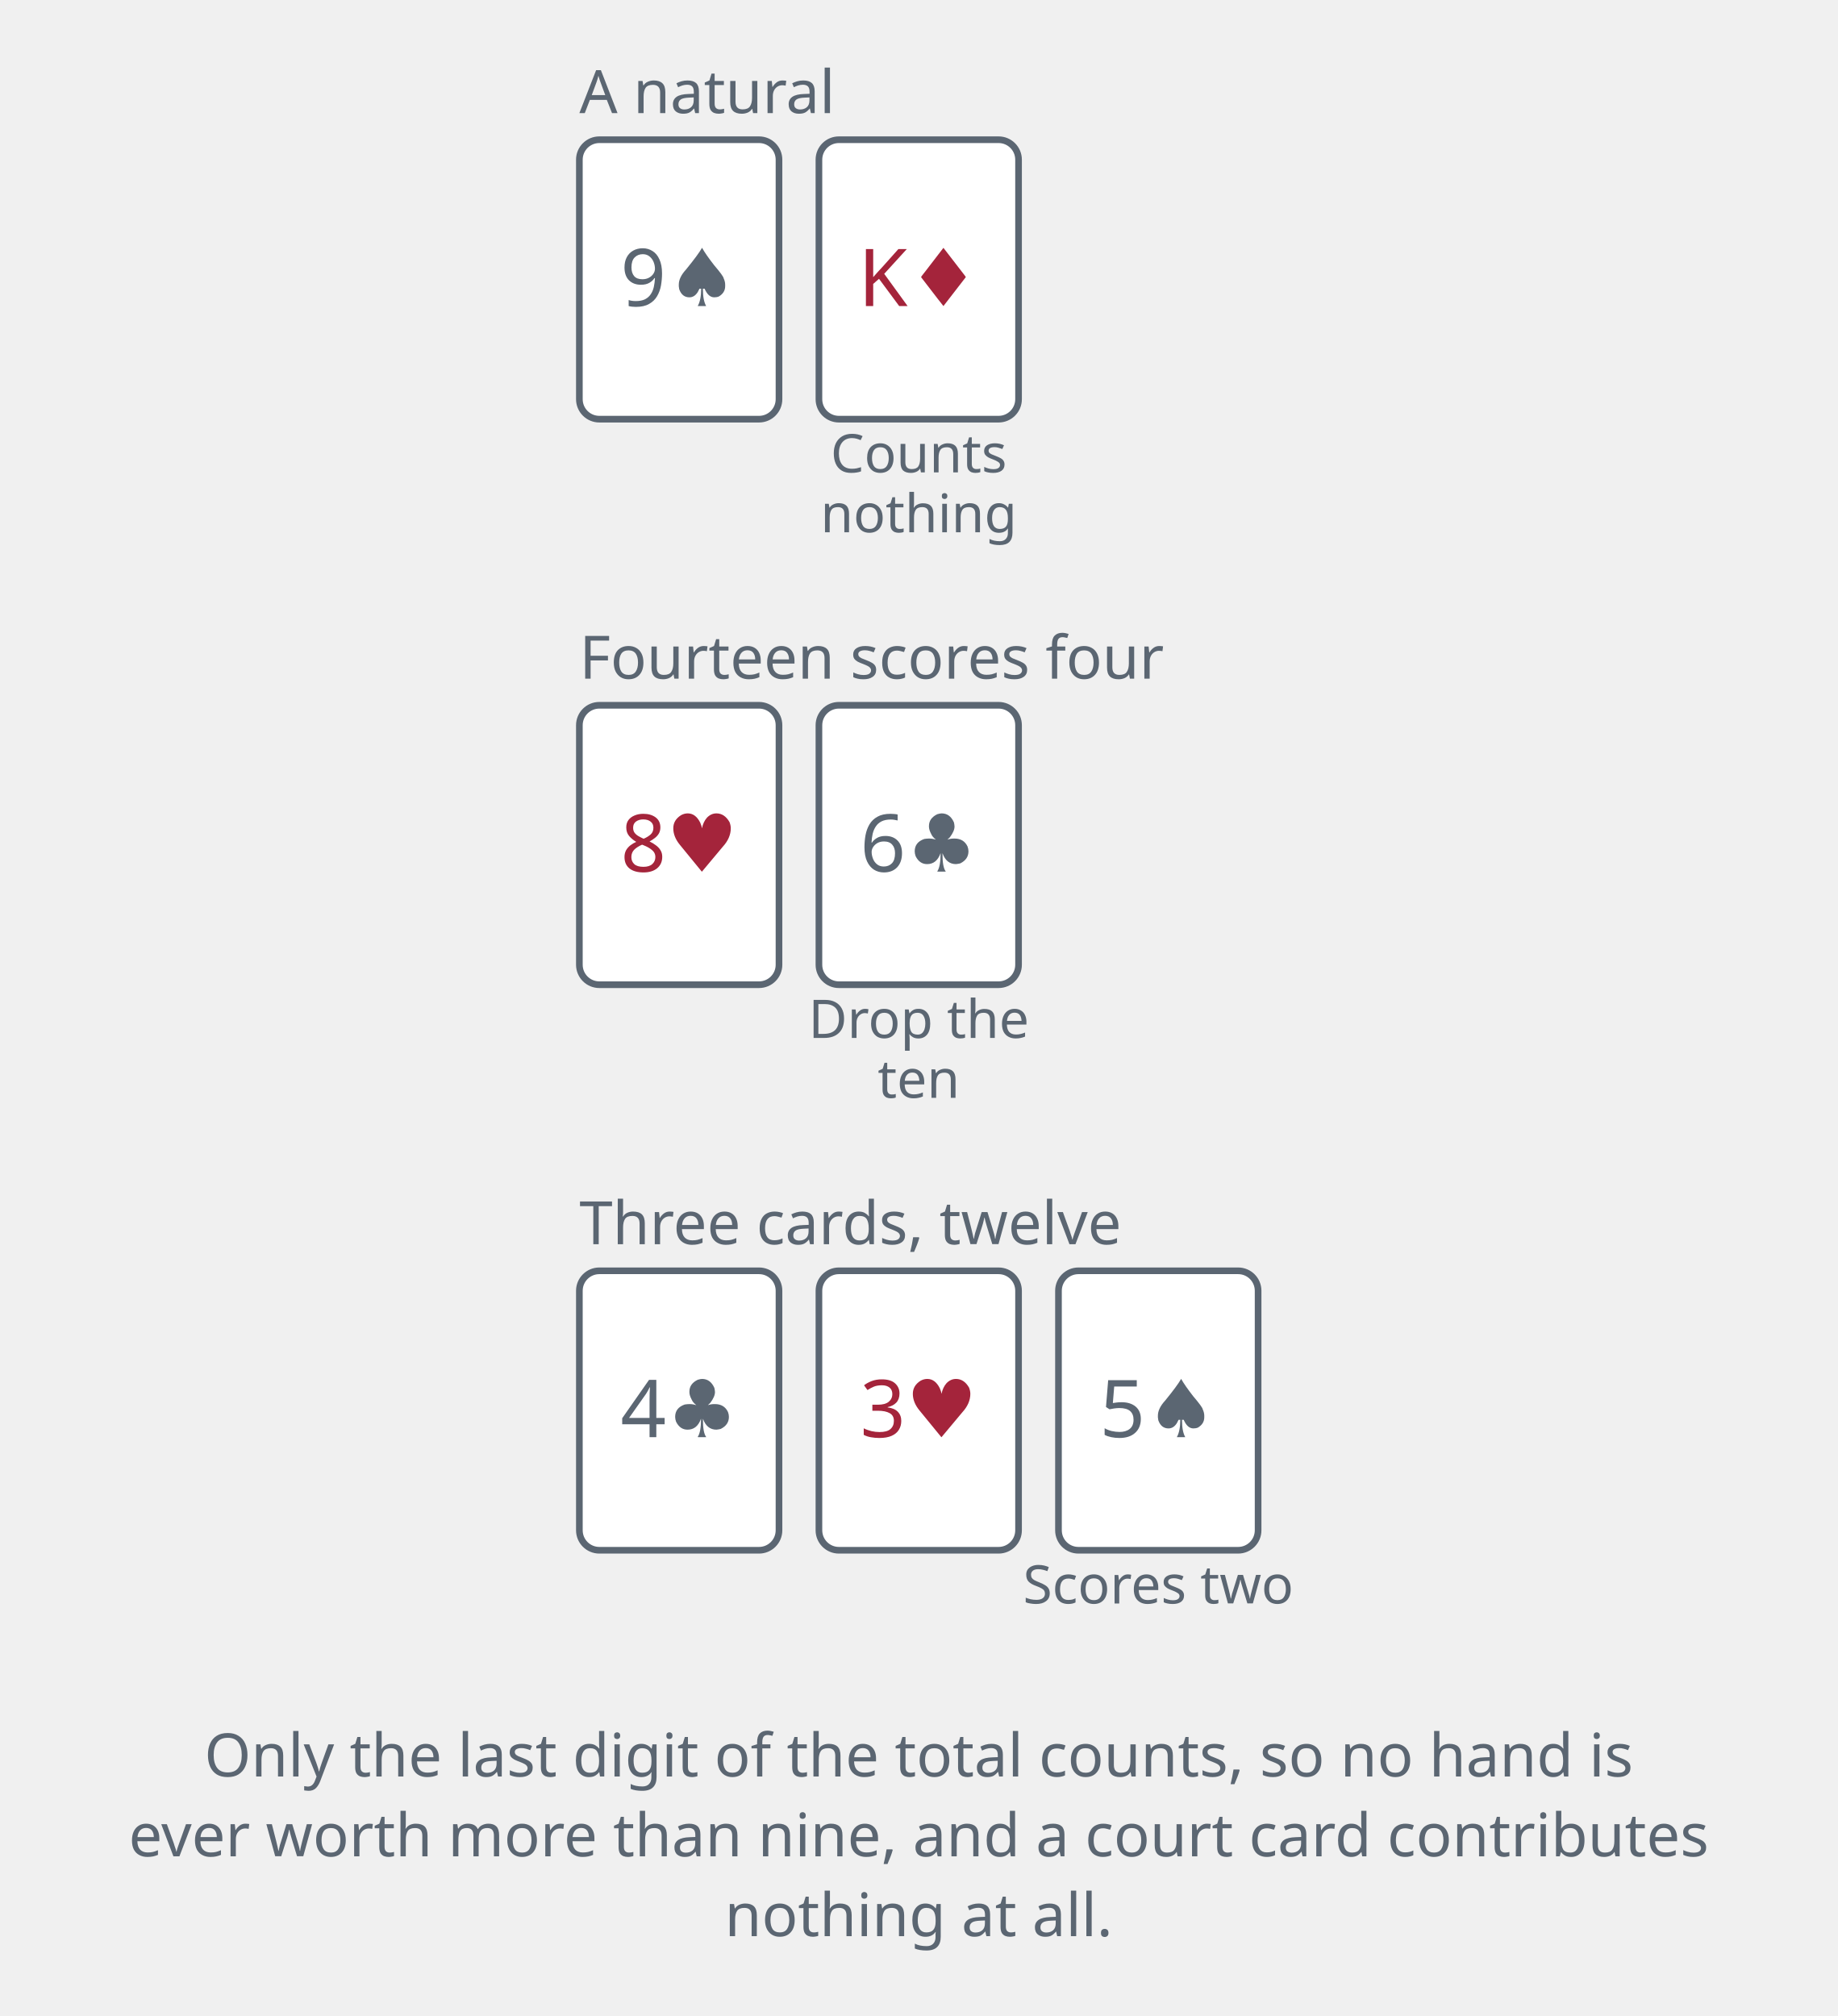
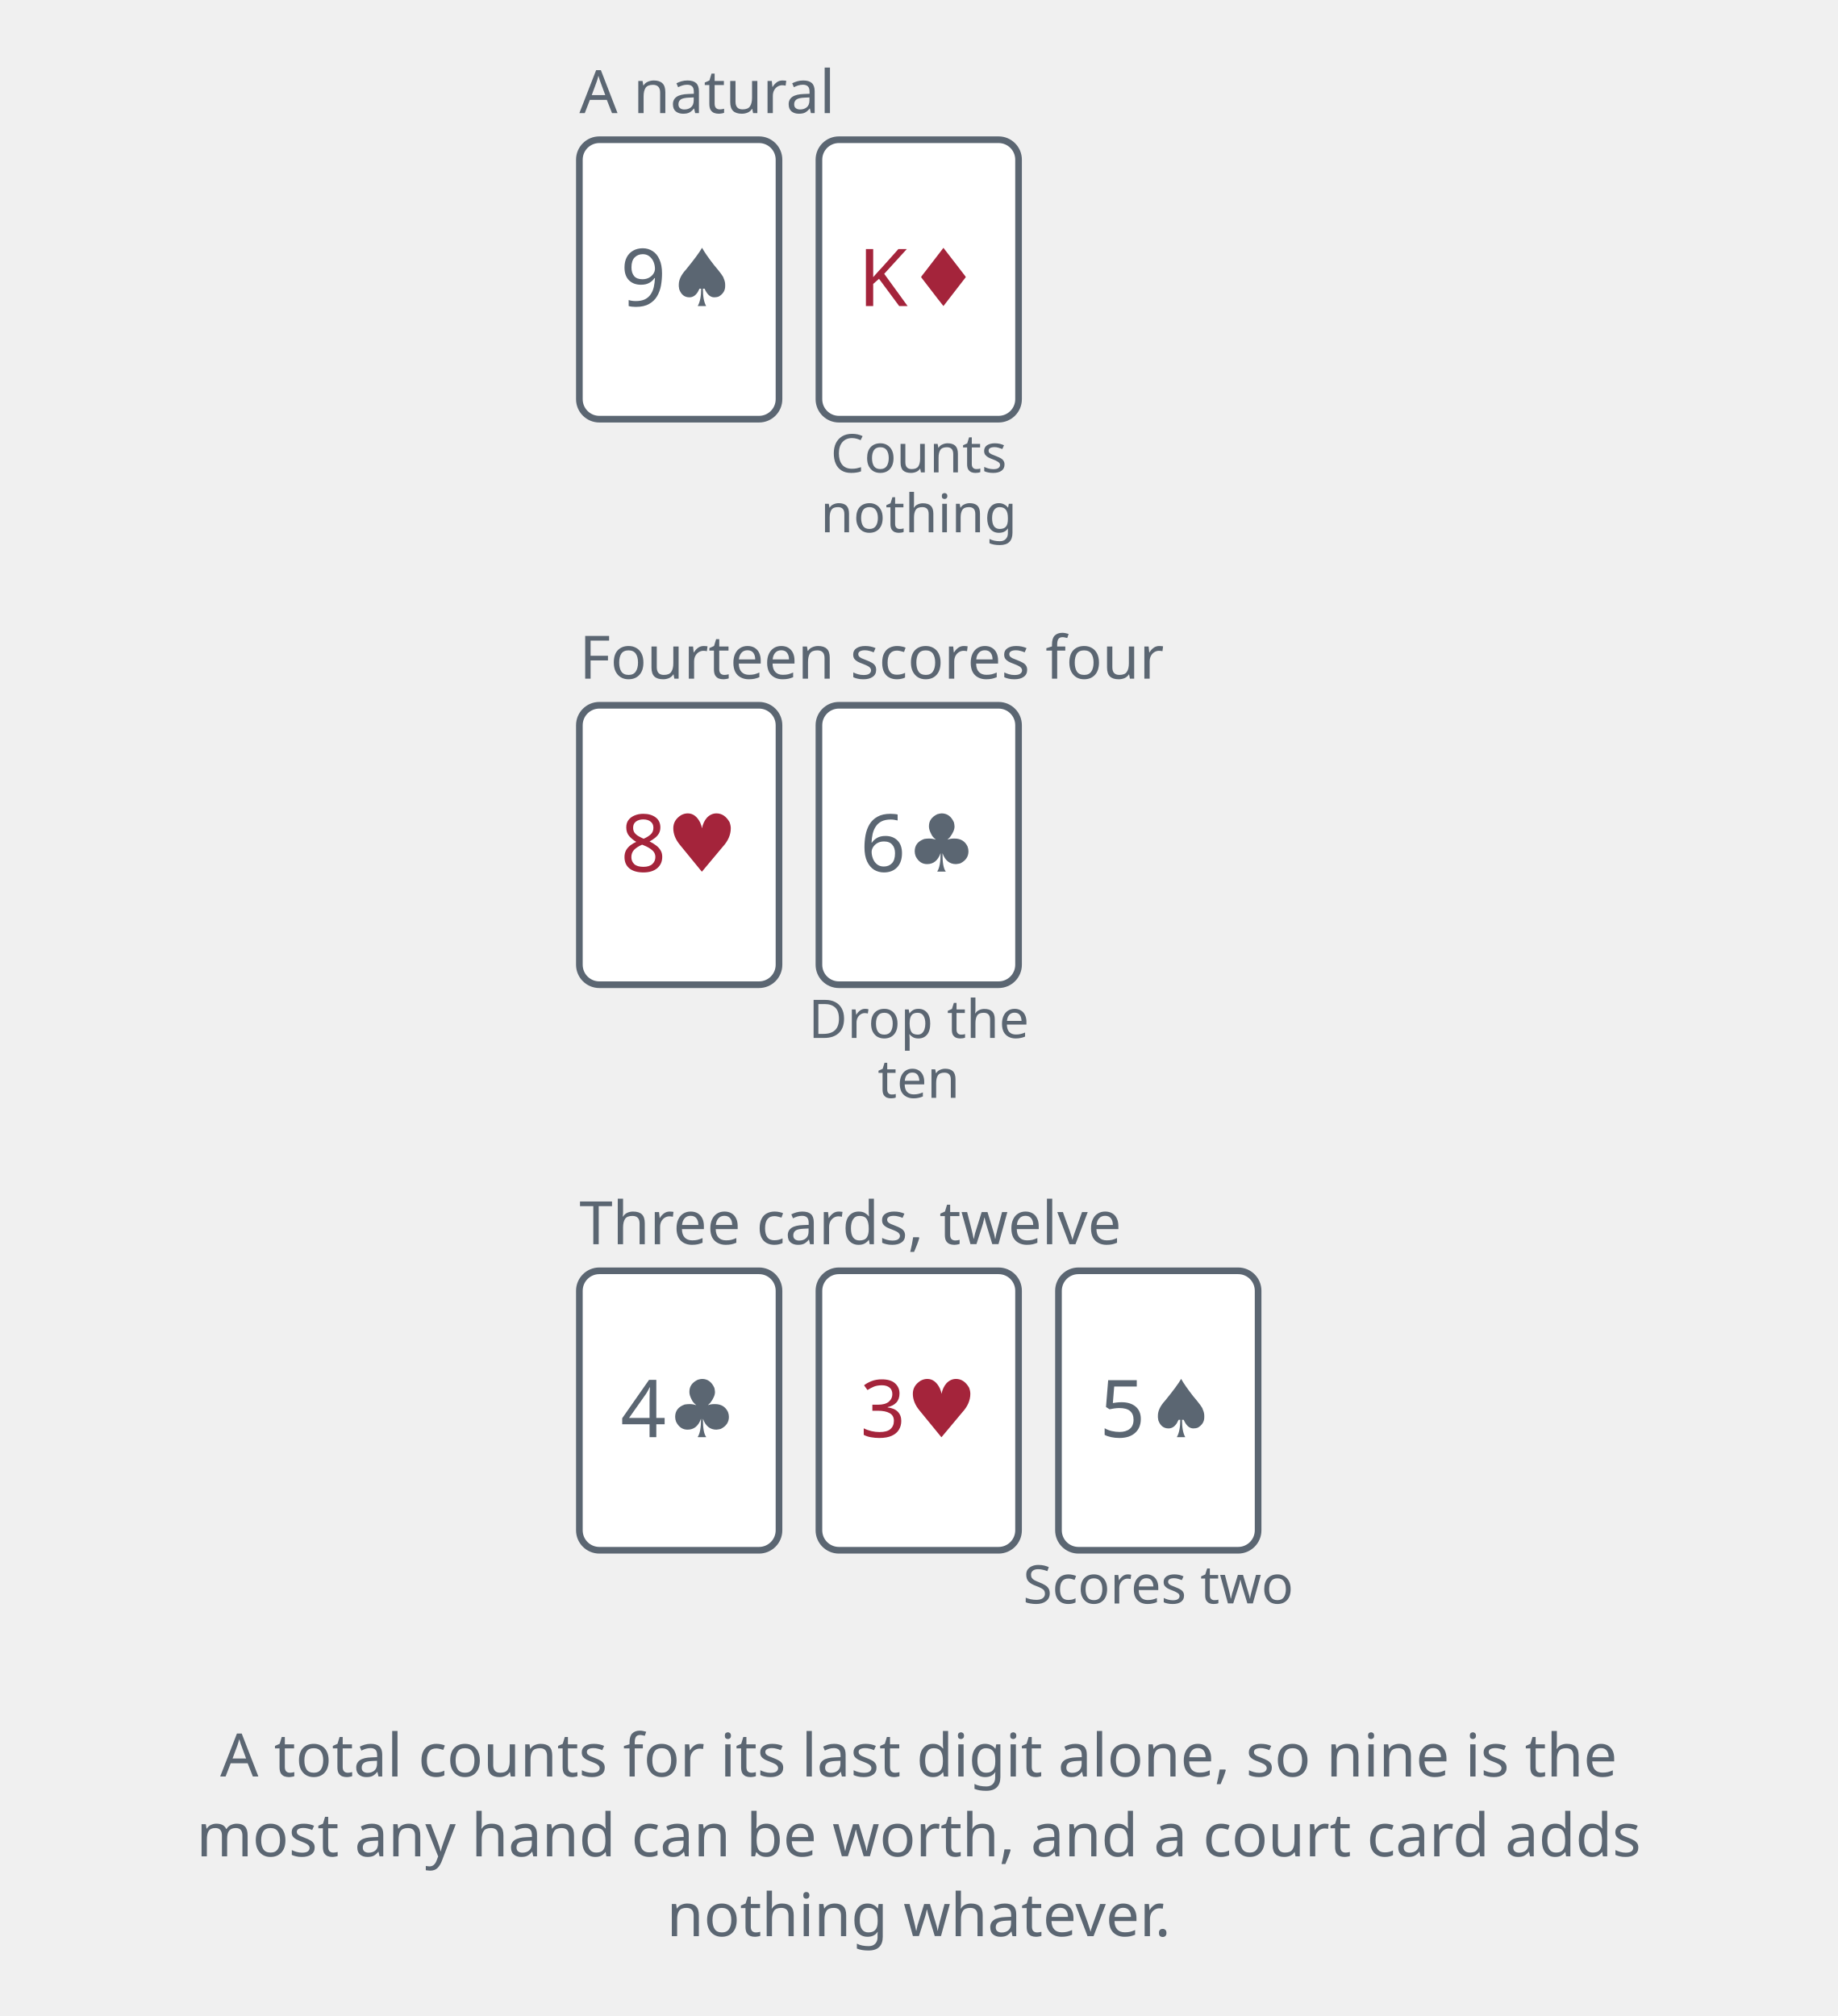
- <svg xmlns="http://www.w3.org/2000/svg" viewBox="0 0 276 303" width="442" height="485" role="img" aria-label="Baccarat: Only the last digit of the total counts, so no hand is ever worth more than nine, and a court card contributes nothing at all.">
+ <svg xmlns="http://www.w3.org/2000/svg" viewBox="0 0 276 303" width="442" height="485" role="img" aria-label="Baccarat: A total counts for its last digit alone, so nine is the most any hand can be worth, and a court card adds nothing whatever.">
  <rect x="87.0" y="21.0" width="30" height="42" rx="3" fill="#ffffff" stroke="#5b6672" stroke-width="1" />
  <text x="102.0" y="46.0" text-anchor="middle" font-family="system-ui, sans-serif" font-size="12" fill="#5b6672">9♠</text>
  <rect x="123.0" y="21.0" width="30" height="42" rx="3" fill="#ffffff" stroke="#5b6672" stroke-width="1" />
  <text x="138.0" y="46.0" text-anchor="middle" font-family="system-ui, sans-serif" font-size="12" fill="#a4243b">K♦</text>
  <text x="138.0" y="71.0" text-anchor="middle" font-family="system-ui, sans-serif" font-size="8" fill="#5b6672">Counts</text>
  <text x="138.0" y="80.0" text-anchor="middle" font-family="system-ui, sans-serif" font-size="8" fill="#5b6672">nothing</text>
  <rect x="87.0" y="106.0" width="30" height="42" rx="3" fill="#ffffff" stroke="#5b6672" stroke-width="1" />
  <text x="102.0" y="131.0" text-anchor="middle" font-family="system-ui, sans-serif" font-size="12" fill="#a4243b">8♥</text>
  <rect x="123.0" y="106.0" width="30" height="42" rx="3" fill="#ffffff" stroke="#5b6672" stroke-width="1" />
  <text x="138.0" y="131.0" text-anchor="middle" font-family="system-ui, sans-serif" font-size="12" fill="#5b6672">6♣</text>
  <text x="138.0" y="156.0" text-anchor="middle" font-family="system-ui, sans-serif" font-size="8" fill="#5b6672">Drop the</text>
  <text x="138.0" y="165.0" text-anchor="middle" font-family="system-ui, sans-serif" font-size="8" fill="#5b6672">ten</text>
  <rect x="87.0" y="191.0" width="30" height="42" rx="3" fill="#ffffff" stroke="#5b6672" stroke-width="1" />
  <text x="102.0" y="216.0" text-anchor="middle" font-family="system-ui, sans-serif" font-size="12" fill="#5b6672">4♣</text>
  <rect x="123.0" y="191.0" width="30" height="42" rx="3" fill="#ffffff" stroke="#5b6672" stroke-width="1" />
  <text x="138.0" y="216.0" text-anchor="middle" font-family="system-ui, sans-serif" font-size="12" fill="#a4243b">3♥</text>
  <rect x="159.0" y="191.0" width="30" height="42" rx="3" fill="#ffffff" stroke="#5b6672" stroke-width="1" />
  <text x="174.0" y="216.0" text-anchor="middle" font-family="system-ui, sans-serif" font-size="12" fill="#5b6672">5♠</text>
  <text x="174.0" y="241.0" text-anchor="middle" font-family="system-ui, sans-serif" font-size="8" fill="#5b6672">Scores two</text>
  <text x="87.0" y="17.0" font-family="system-ui, sans-serif" font-size="9" fill="#5b6672">A natural</text>
  <text x="87.0" y="102.0" font-family="system-ui, sans-serif" font-size="9" fill="#5b6672">Fourteen scores four</text>
  <text x="87.0" y="187.0" font-family="system-ui, sans-serif" font-size="9" fill="#5b6672">Three cards, twelve</text>
-   <text x="138.0" y="267.0" text-anchor="middle" font-family="system-ui, sans-serif" font-size="9" fill="#5b6672">Only the last digit of the total counts, so no hand is</text>
-   <text x="138.0" y="279.0" text-anchor="middle" font-family="system-ui, sans-serif" font-size="9" fill="#5b6672">ever worth more than nine, and a court card contributes</text>
-   <text x="138.0" y="291.0" text-anchor="middle" font-family="system-ui, sans-serif" font-size="9" fill="#5b6672">nothing at all.</text>
+   <text x="138.0" y="267.0" text-anchor="middle" font-family="system-ui, sans-serif" font-size="9" fill="#5b6672">A total counts for its last digit alone, so nine is the</text>
+   <text x="138.0" y="279.0" text-anchor="middle" font-family="system-ui, sans-serif" font-size="9" fill="#5b6672">most any hand can be worth, and a court card adds</text>
+   <text x="138.0" y="291.0" text-anchor="middle" font-family="system-ui, sans-serif" font-size="9" fill="#5b6672">nothing whatever.</text>
</svg>
